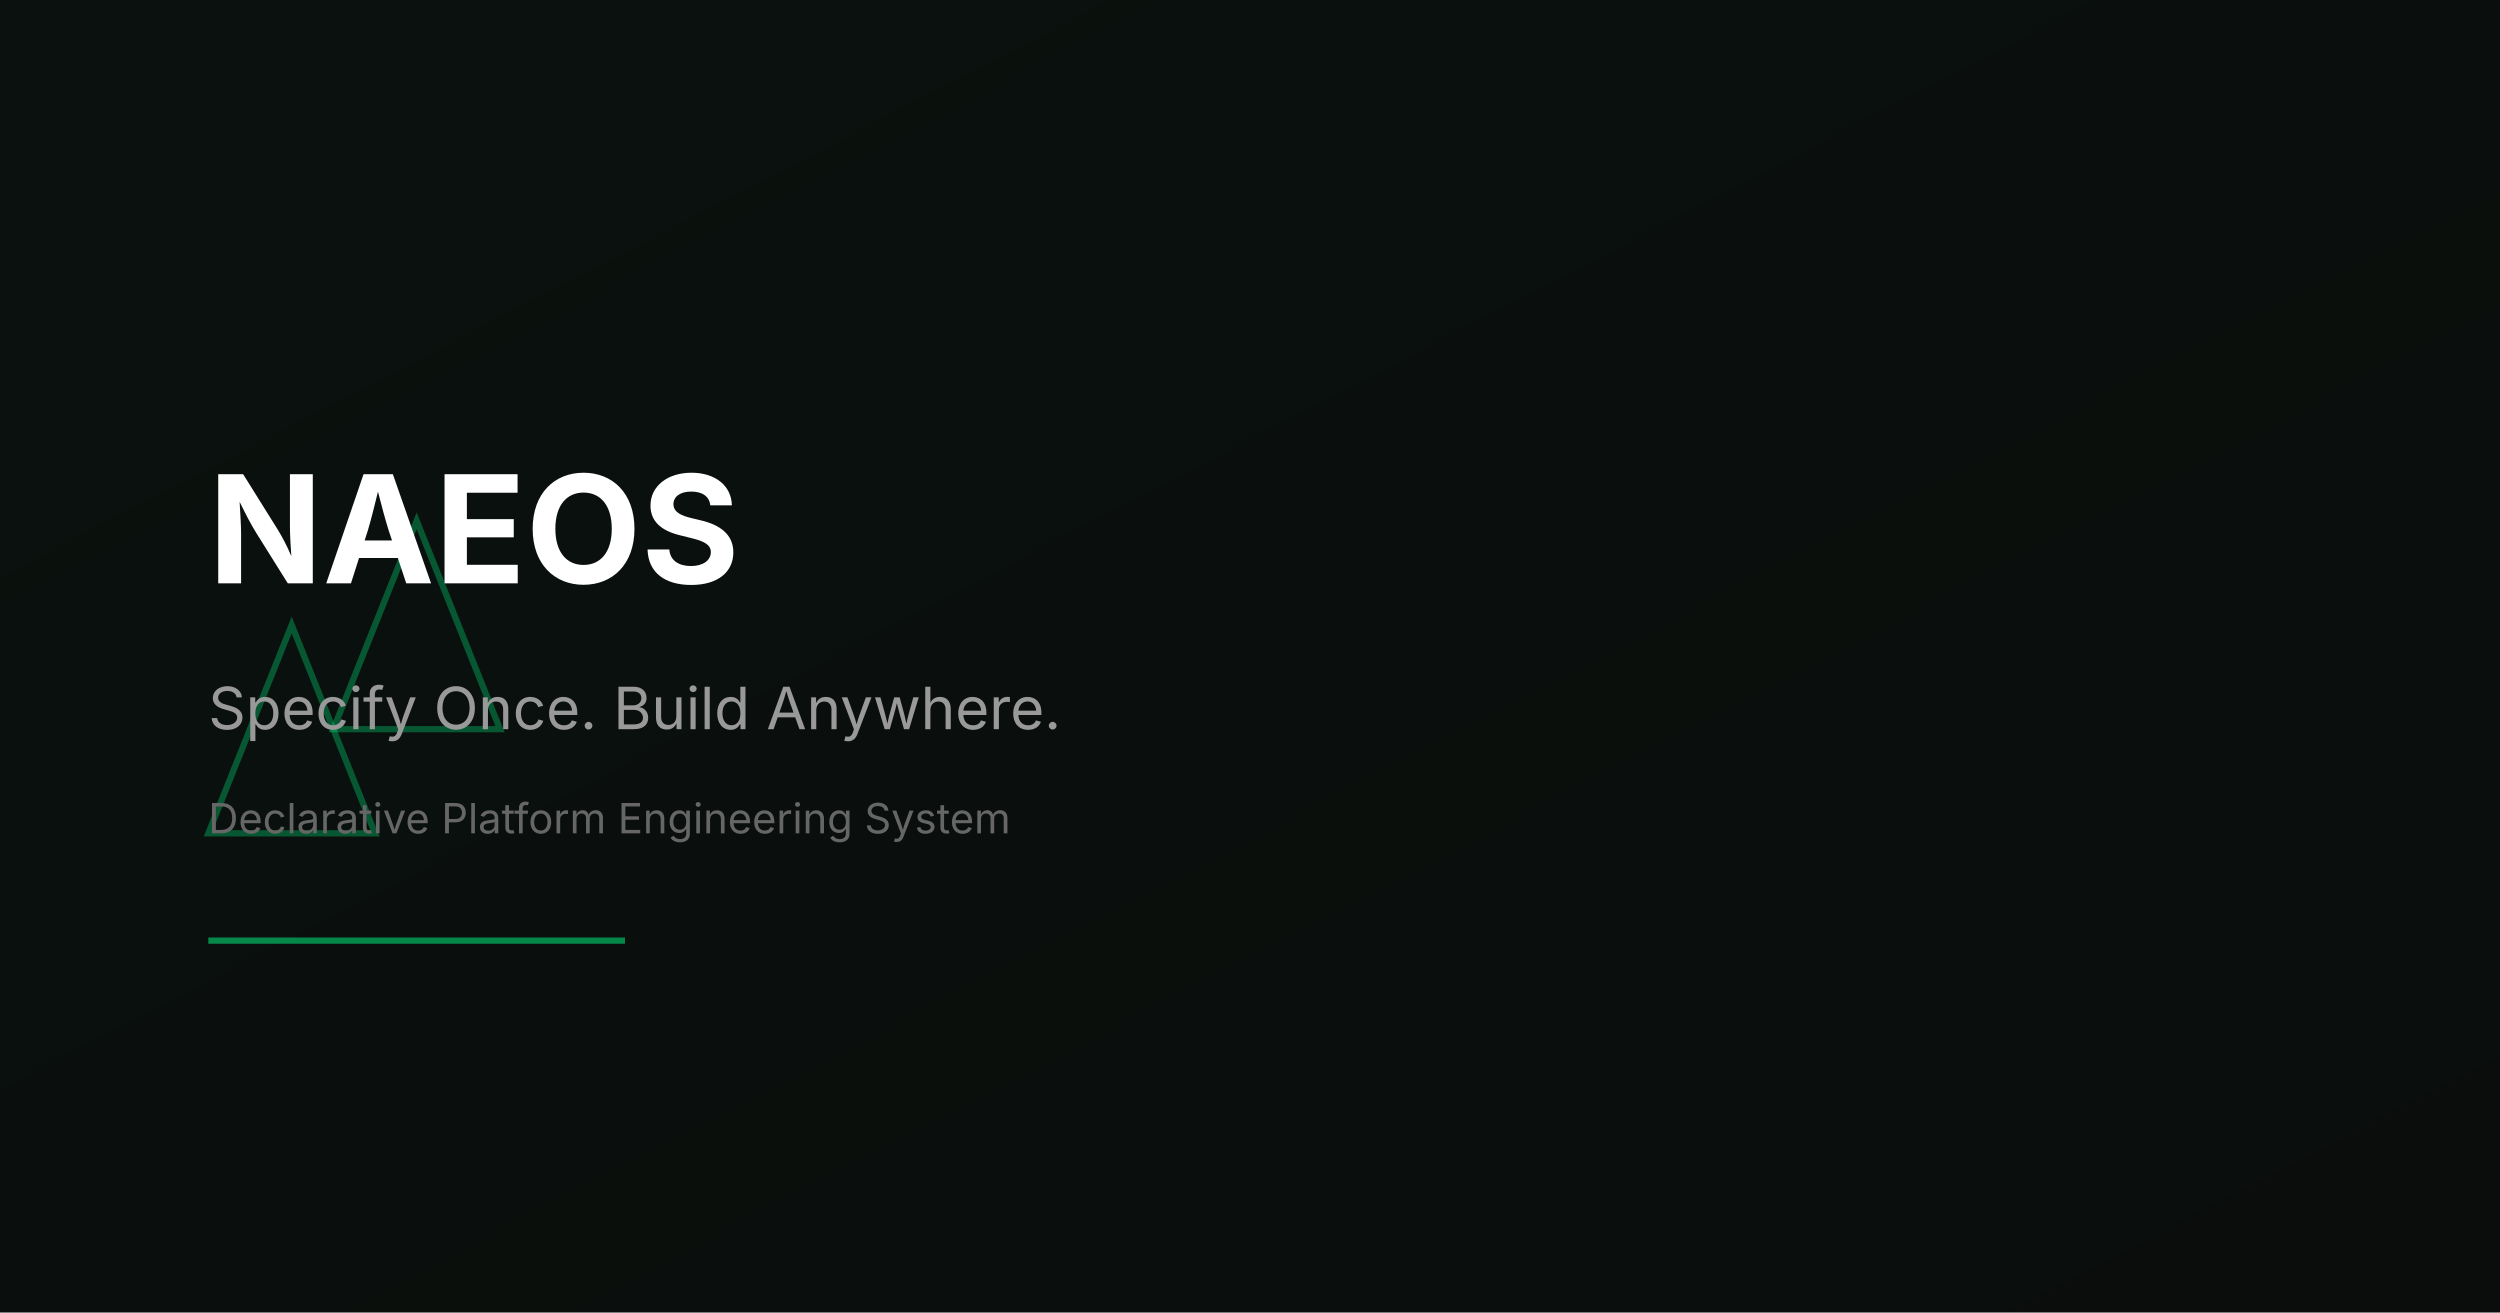
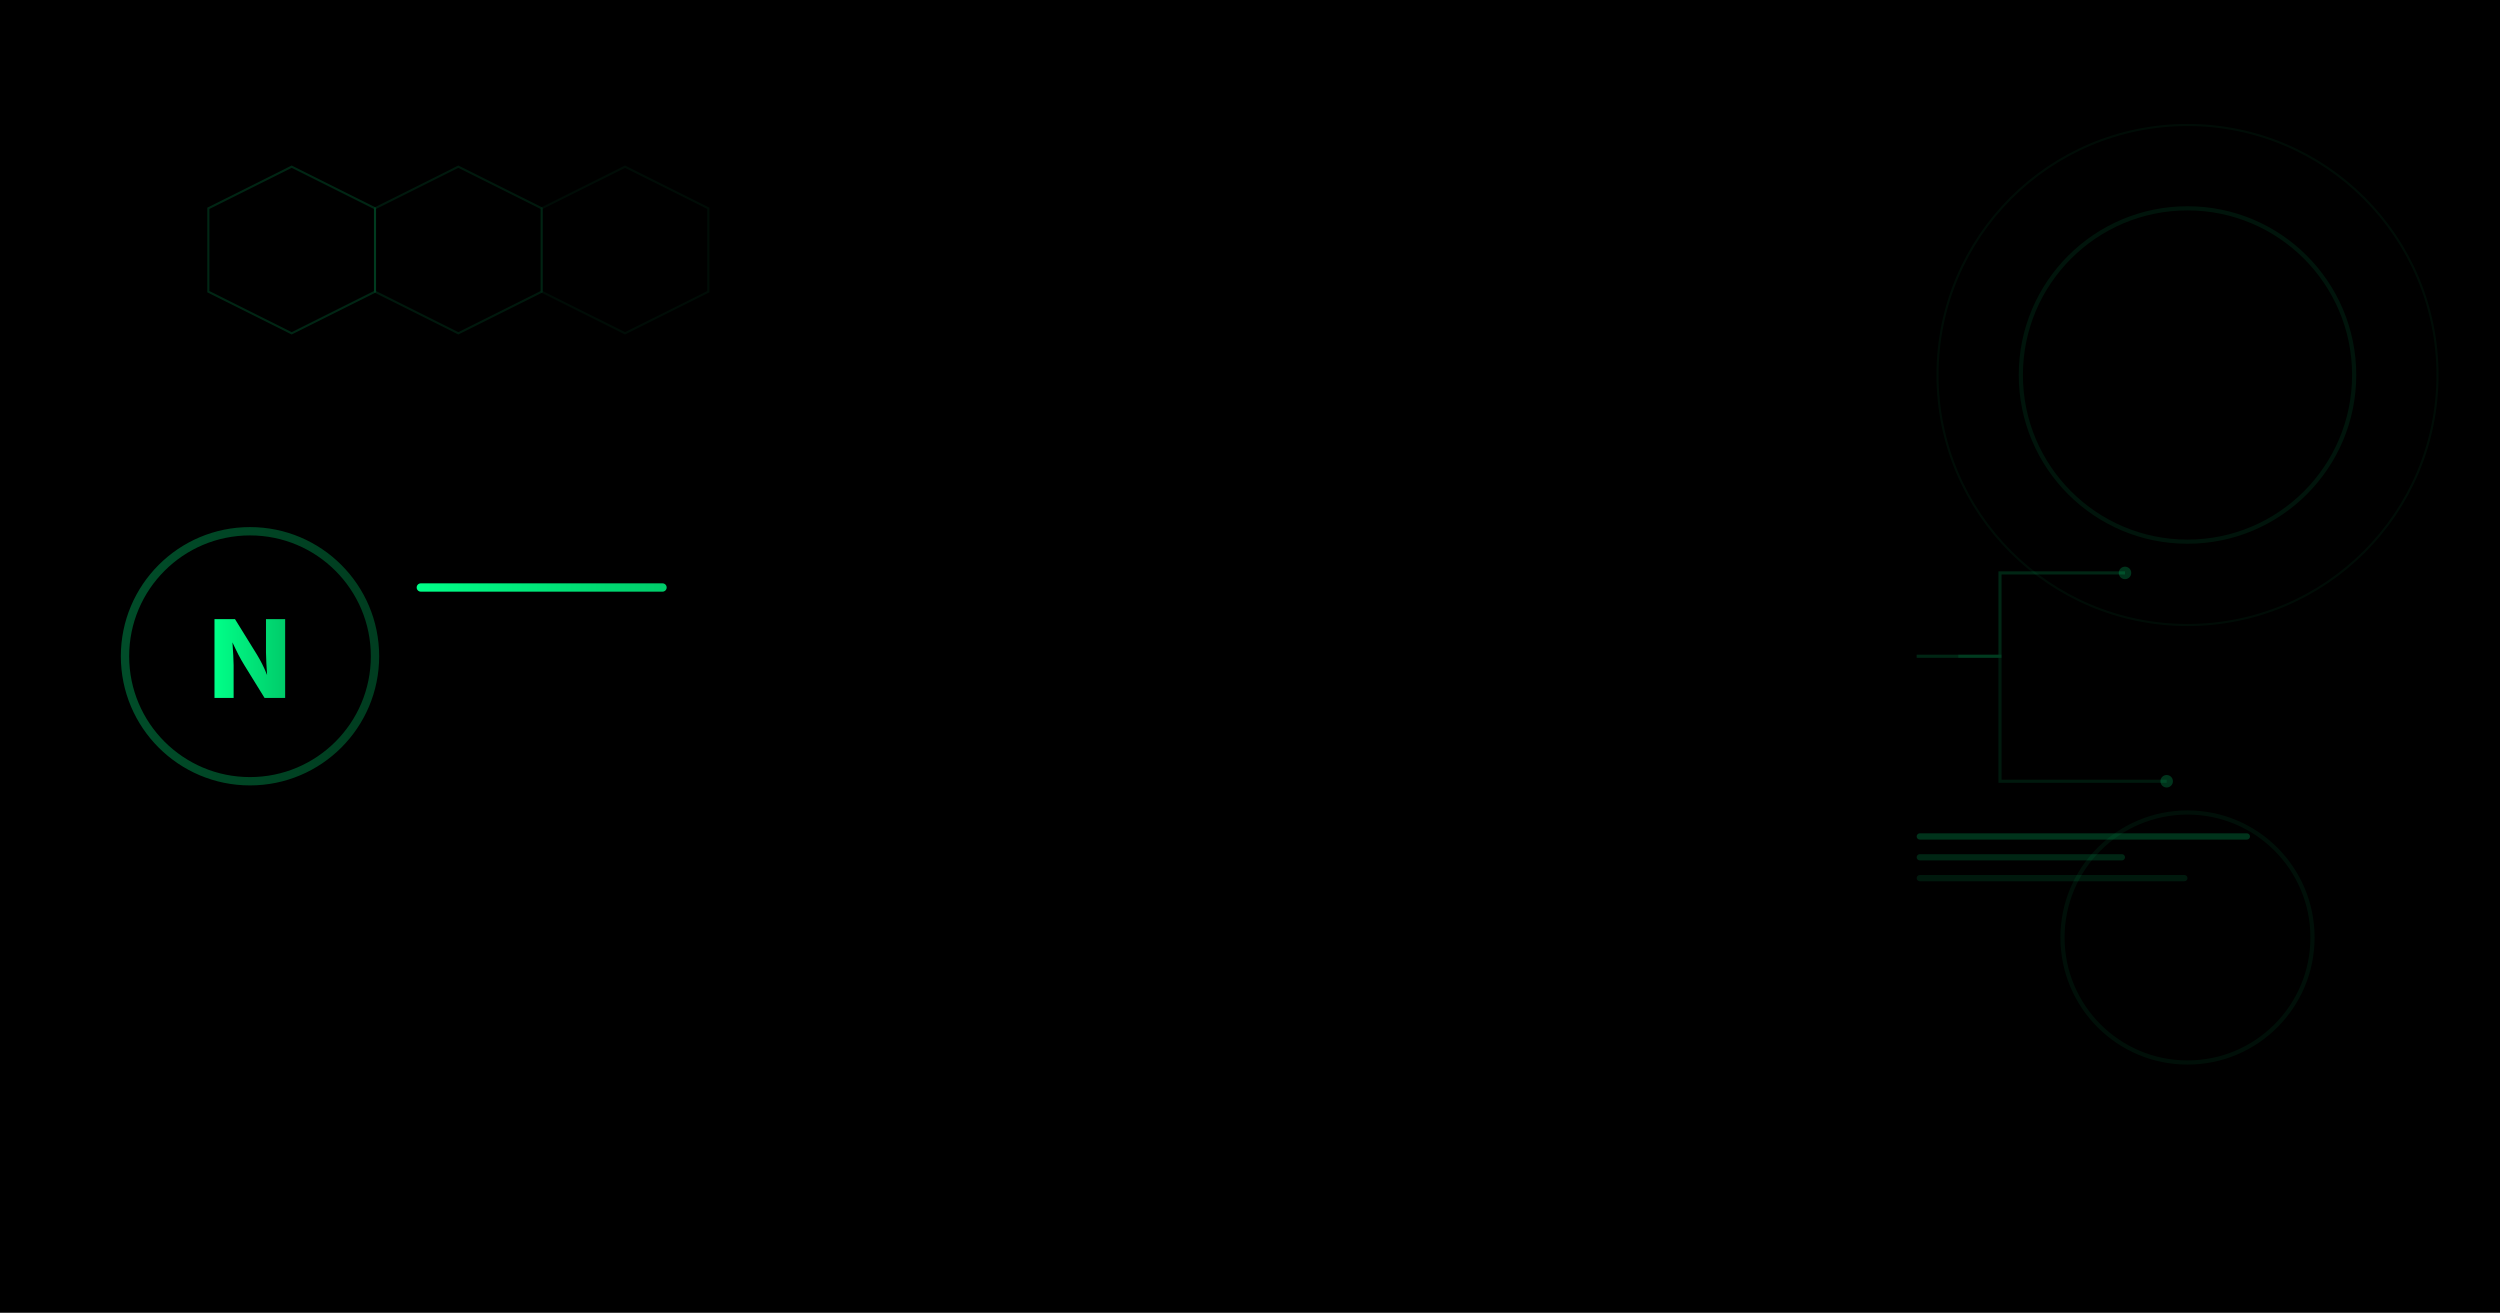
<svg xmlns="http://www.w3.org/2000/svg" width="1200" height="630" viewBox="0 0 1200 630">
-   <rect width="1200" height="630" fill="#0a0a0a" />
-   <rect x="0" y="0" width="1200" height="630" fill="url(#grad)" opacity="0.3" />
  <defs>
-     <linearGradient id="grad" x1="0" y1="0" x2="1" y2="1">
-       <stop offset="0%" stop-color="#00ff88" stop-opacity="0.1" />
-       <stop offset="100%" stop-color="#00cc6a" stop-opacity="0.05" />
+     <style>
+       .bg-dark { fill: #0a0a0a; }
+       .bg-light { fill: #ffffff; }
+       .text-primary-dark { fill: #ffffff; }
+       .text-primary-light { fill: #0a0a0a; }
+       .text-secondary-dark { fill: #999999; }
+       .text-secondary-light { fill: #666666; }
+       .text-muted-dark { fill: #555555; }
+       .text-muted-light { fill: #999999; }
+       .accent { fill: #00ff88; }
+       .accent-dim { fill: #00cc6a; }
+       .grid-dark { stroke: rgba(255,255,255,0.03); }
+       .grid-light { stroke: rgba(0,0,0,0.03); }
+       .glow-dark { fill: url(#glow-dark); }
+       .glow-light { fill: url(#glow-light); }
+       .badge-dark { fill: #1a1a1a; stroke: #333333; }
+       .badge-light { fill: #f0f0f0; stroke: #dddddd; }
+       .badge-text-dark { fill: #00ff88; }
+       .badge-text-light { fill: #00cc6a; }
+ 
+       @media (prefers-color-scheme: light) {
+         .theme-aware-bg { fill: #ffffff; }
+         .theme-aware-text-primary { fill: #0a0a0a; }
+         .theme-aware-text-secondary { fill: #666666; }
+         .theme-aware-text-muted { fill: #999999; }
+         .theme-aware-grid { stroke: rgba(0,0,0,0.03); }
+         .theme-aware-glow { fill: url(#glow-light); }
+         .theme-aware-badge { fill: #f0f0f0; stroke: #dddddd; }
+         .theme-aware-badge-text { fill: #00cc6a; }
+       }
+       @media (prefers-color-scheme: dark) {
+         .theme-aware-bg { fill: #0a0a0a; }
+         .theme-aware-text-primary { fill: #ffffff; }
+         .theme-aware-text-secondary { fill: #999999; }
+         .theme-aware-text-muted { fill: #555555; }
+         .theme-aware-grid { stroke: rgba(255,255,255,0.03); }
+         .theme-aware-glow { fill: url(#glow-dark); }
+         .theme-aware-badge { fill: #1a1a1a; stroke: #333333; }
+         .theme-aware-badge-text { fill: #00ff88; }
+       }
+     </style>
+     <linearGradient id="glow-dark" x1="0" y1="0" x2="1" y2="1">
+       <stop offset="0%" stop-color="#00ff88" stop-opacity="0.15" />
+       <stop offset="50%" stop-color="#00ff88" stop-opacity="0" />
+     </linearGradient>
+     <linearGradient id="glow-light" x1="0" y1="0" x2="1" y2="1">
+       <stop offset="0%" stop-color="#00cc6a" stop-opacity="0.08" />
+       <stop offset="50%" stop-color="#00cc6a" stop-opacity="0" />
+     </linearGradient>
+     <linearGradient id="accent-grad" x1="0" y1="0" x2="1" y2="0">
+       <stop offset="0%" stop-color="#00ff88" />
+       <stop offset="100%" stop-color="#00cc6a" />
    </linearGradient>
  </defs>
-   <polygon points="100,400 140,300 180,400" fill="none" stroke="#00ff88" stroke-width="3" opacity="0.3" />
-   <polygon points="160,350 200,250 240,350" fill="none" stroke="#00ff88" stroke-width="3" opacity="0.3" />
-   <text x="100" y="280" font-family="Inter, sans-serif" font-size="72" font-weight="700" fill="#ffffff">NAEOS</text>
-   <text x="100" y="350" font-family="Inter, sans-serif" font-size="28" fill="#999999">Specify Once. Build Anywhere.</text>
-   <text x="100" y="400" font-family="Inter, sans-serif" font-size="20" fill="#666666">Declarative Platform Engineering System</text>
-   <rect x="100" y="450" width="200" height="3" fill="#00ff88" opacity="0.5" />
+   <rect class="theme-aware-bg" width="1200" height="630" />
+   <rect class="theme-aware-glow" width="1200" height="630" />
+   <g class="theme-aware-grid" stroke-width="1" fill="none">
+     <line x1="0" y1="105" x2="1200" y2="105" />
+     <line x1="0" y1="210" x2="1200" y2="210" />
+     <line x1="0" y1="315" x2="1200" y2="315" />
+     <line x1="0" y1="420" x2="1200" y2="420" />
+     <line x1="0" y1="525" x2="1200" y2="525" />
+     <line x1="200" y1="0" x2="200" y2="630" />
+     <line x1="400" y1="0" x2="400" y2="630" />
+     <line x1="600" y1="0" x2="600" y2="630" />
+     <line x1="800" y1="0" x2="800" y2="630" />
+     <line x1="1000" y1="0" x2="1000" y2="630" />
+   </g>
+   <polygon points="100,100 140,80 180,100 180,140 140,160 100,140" fill="none" stroke="#00ff88" stroke-width="1" opacity="0.15" />
+   <polygon points="180,100 220,80 260,100 260,140 220,160 180,140" fill="none" stroke="#00ff88" stroke-width="1" opacity="0.1" />
+   <polygon points="260,100 300,80 340,100 340,140 300,160 260,140" fill="none" stroke="#00ff88" stroke-width="1" opacity="0.05" />
+   <circle cx="120" cy="315" r="60" fill="none" stroke="url(#accent-grad)" stroke-width="4" opacity="0.3" />
+   <text x="100" y="335" font-family="Inter, 'SF Pro Display', -apple-system, sans-serif" font-size="52" font-weight="800" fill="url(#accent-grad)">N</text>
+   <text x="200" y="260" font-family="Inter, 'SF Pro Display', -apple-system, sans-serif" font-size="96" font-weight="800" class="theme-aware-text-primary" letter-spacing="-2">NAEOS</text>
+   <rect x="200" y="280" width="120" height="4" rx="2" fill="url(#accent-grad)" />
+   <text x="200" y="330" font-family="Inter, 'SF Pro Display', -apple-system, sans-serif" font-size="32" font-weight="500" class="theme-aware-text-secondary" letter-spacing="-0.5">Specify Once. Build Anywhere.</text>
+   <text x="200" y="370" font-family="Inter, sans-serif" font-size="20" class="theme-aware-text-muted">Declarative Platform Engineering System</text>
+   <rect class="theme-aware-badge" x="200" y="400" width="160" height="36" rx="18" stroke-width="1" />
+   <text class="theme-aware-badge-text" x="280" y="424" font-family="'JetBrains Mono', monospace" font-size="14" font-weight="600" text-anchor="middle">v2.1.0</text>
+   <circle cx="1050" cy="180" r="80" fill="none" stroke="#00ff88" stroke-width="2" opacity="0.08" />
+   <circle cx="1050" cy="180" r="120" fill="none" stroke="#00ff88" stroke-width="1" opacity="0.05" />
+   <circle cx="1050" cy="450" r="60" fill="none" stroke="#00ff88" stroke-width="2" opacity="0.06" />
+   <rect x="920" y="400" width="160" height="3" rx="1.5" fill="#00ff88" opacity="0.2" />
+   <rect x="920" y="410" width="100" height="3" rx="1.5" fill="#00ff88" opacity="0.15" />
+   <rect x="920" y="420" width="130" height="3" rx="1.5" fill="#00ff88" opacity="0.1" />
+   <path d="M920 315 h40 v-40 h60" fill="none" stroke="#00ff88" stroke-width="1.5" opacity="0.15" />
+   <path d="M940 315 h20 v60 h80" fill="none" stroke="#00ff88" stroke-width="1.5" opacity="0.1" />
+   <circle cx="1020" cy="275" r="3" fill="#00ff88" opacity="0.2" />
+   <circle cx="1040" cy="375" r="3" fill="#00ff88" opacity="0.2" />
</svg>
